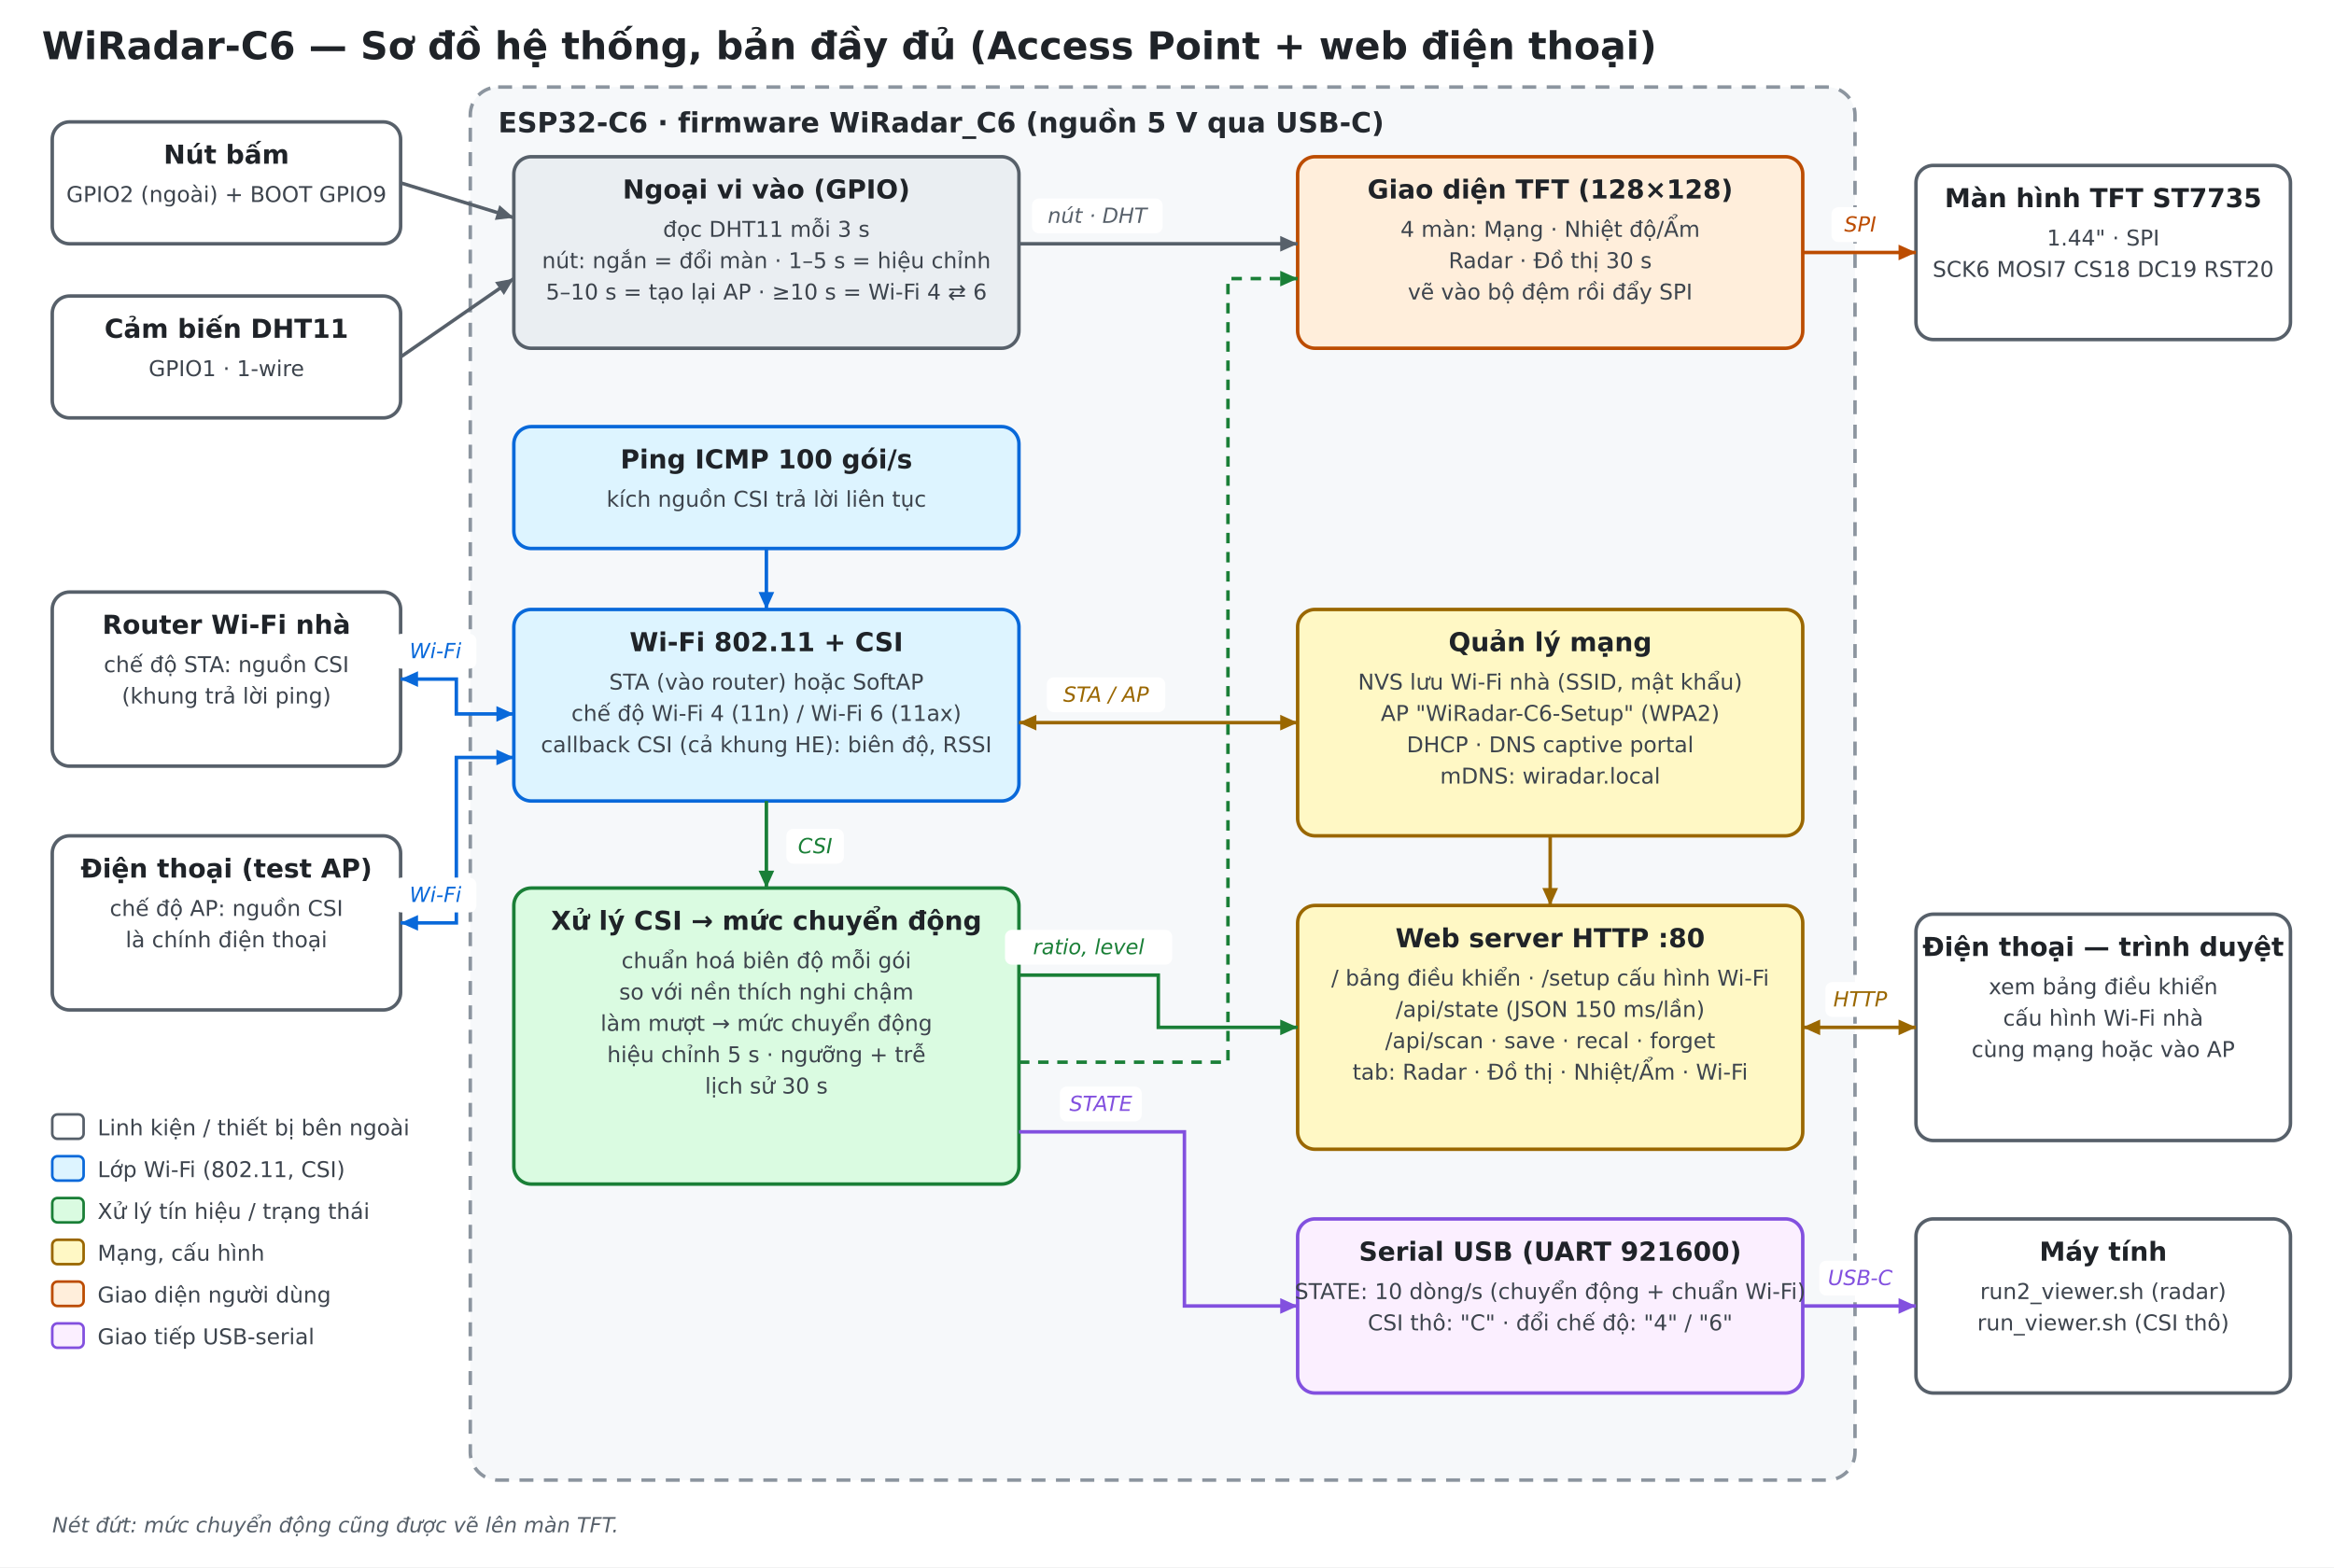
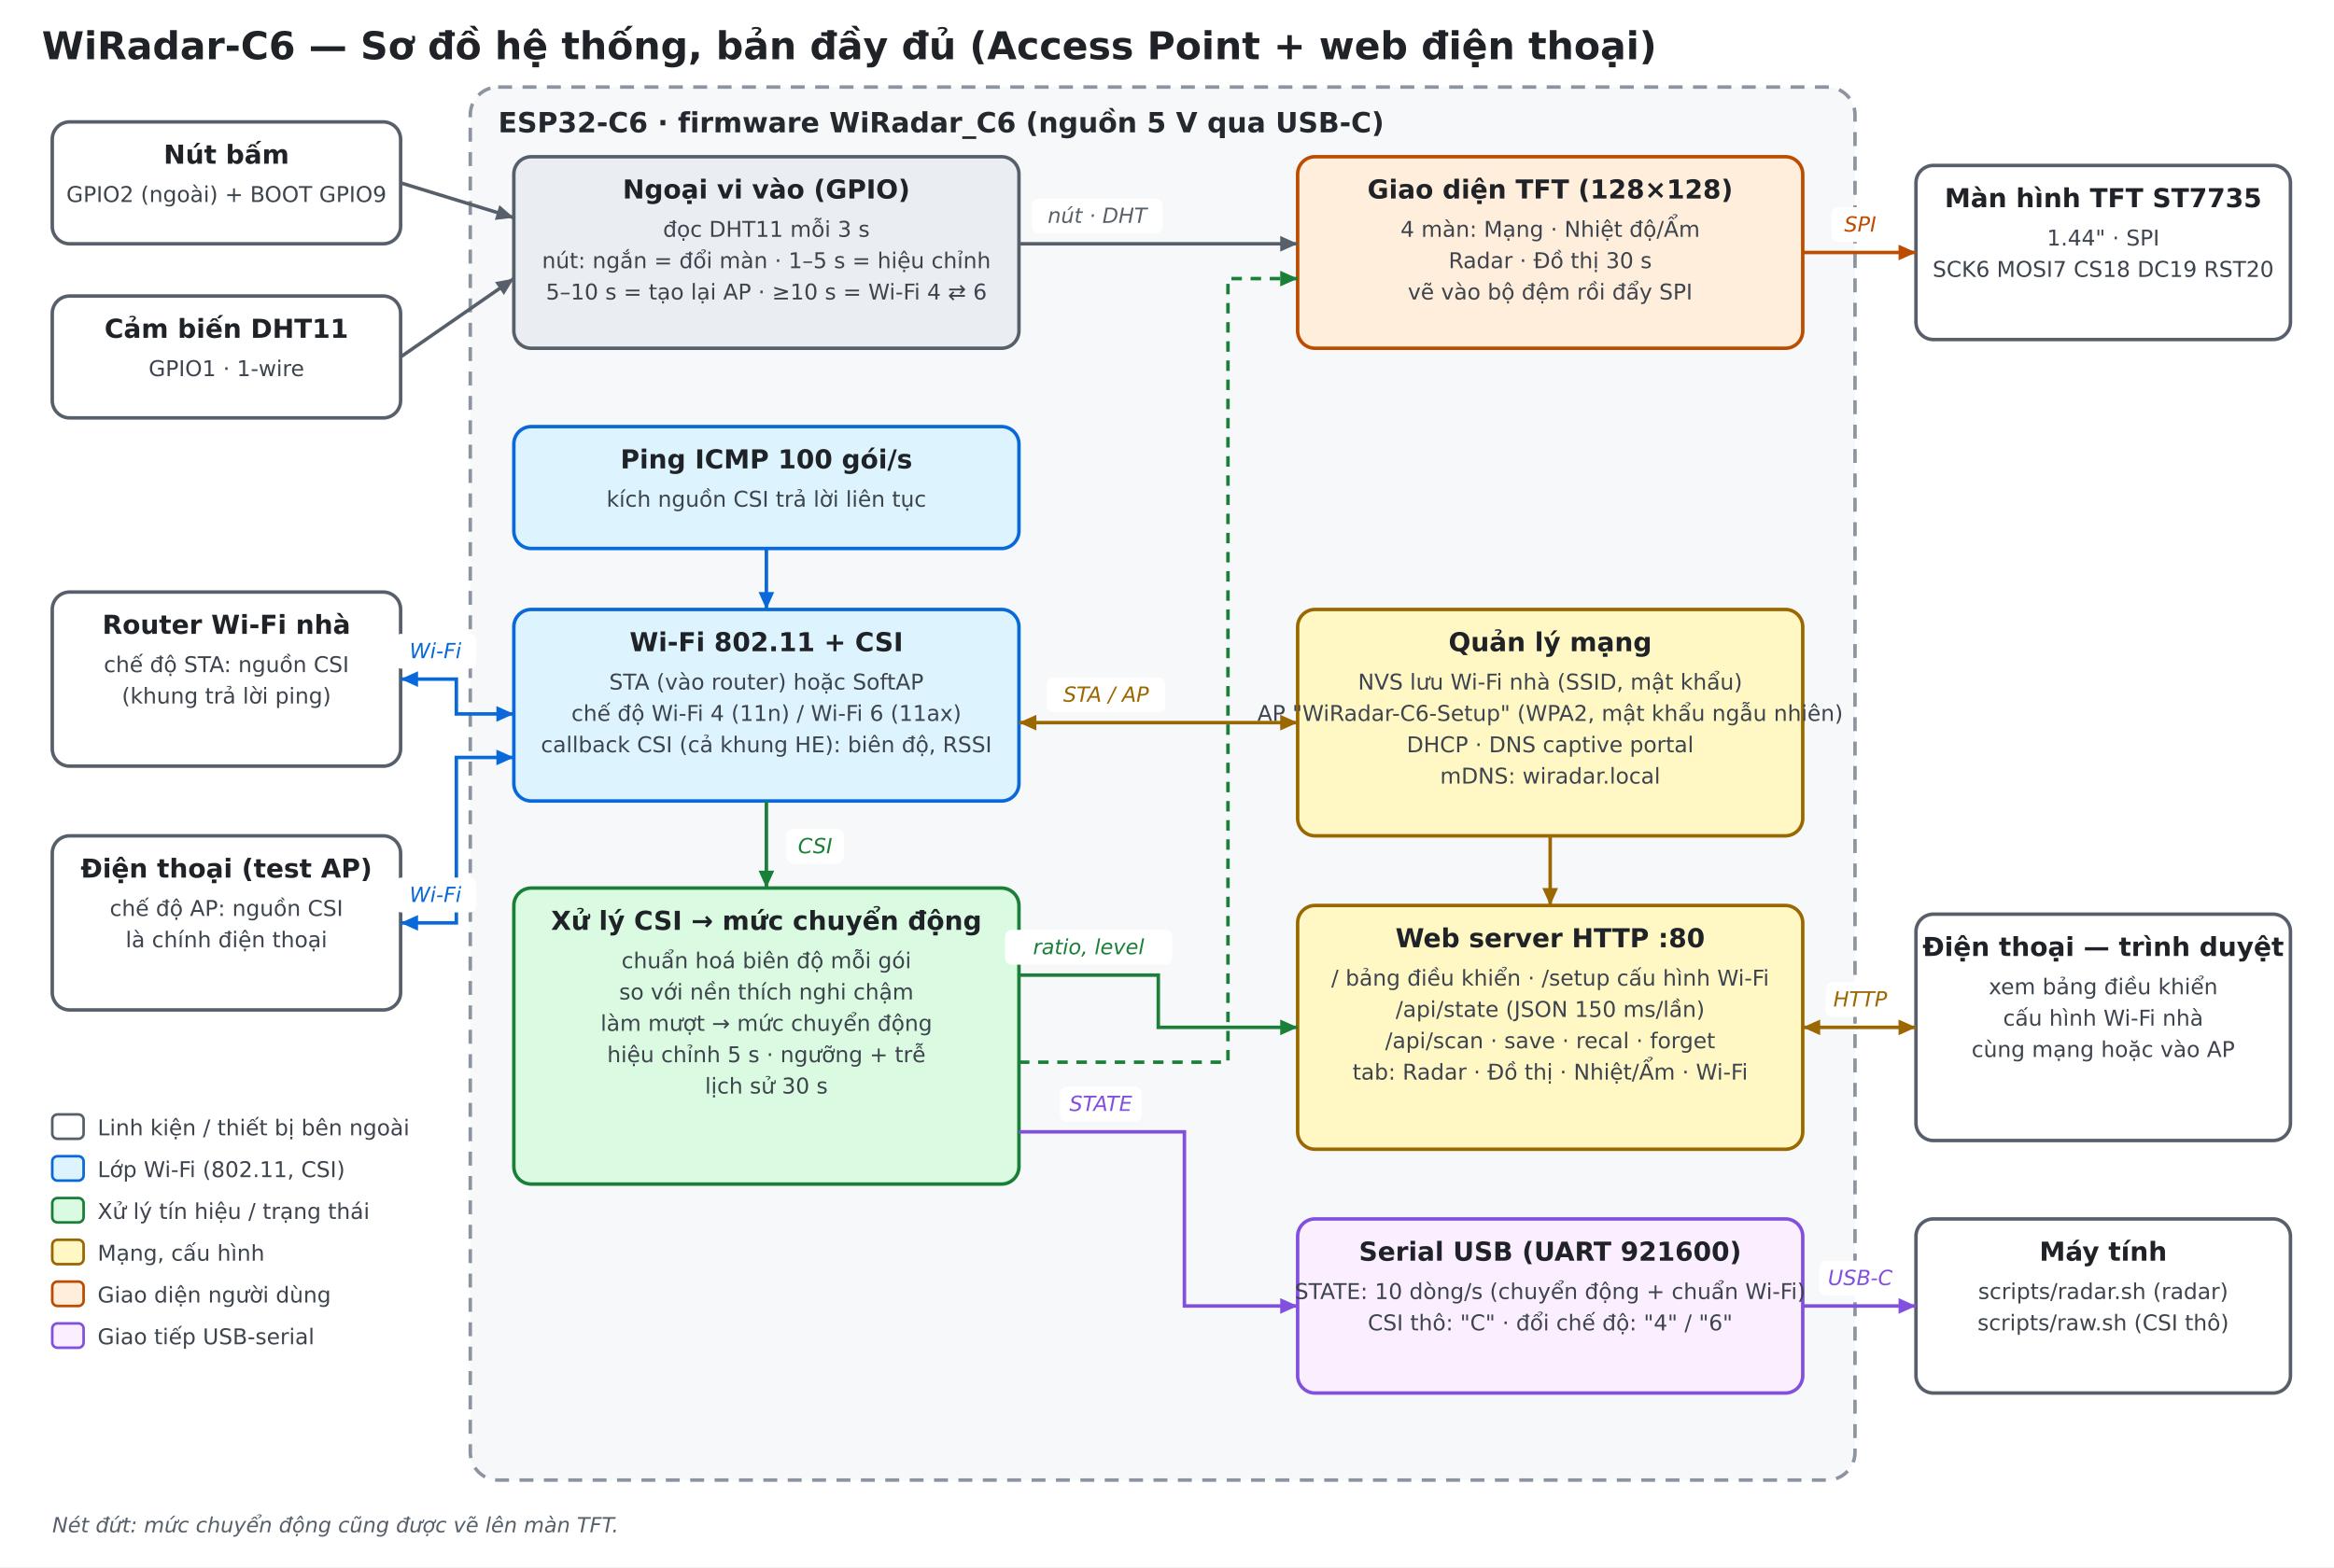
<svg xmlns="http://www.w3.org/2000/svg" width="1340" height="900" viewBox="0 0 1340 900">
  <rect width="1340" height="900" fill="#ffffff" />
  <text x="24" y="34" font-family="DejaVu Sans, Noto Sans, Arial, sans-serif" font-size="22" font-weight="700" font-style="normal" fill="#1f2328" text-anchor="start">WiRadar-C6 — Sơ đồ hệ thống, bản đầy đủ (Access Point + web điện thoại)</text>
  <rect x="30" y="70" width="200" height="70" rx="10" fill="#ffffff" stroke="#57606a" stroke-width="2" />
  <text x="130.0" y="94" font-family="DejaVu Sans, Noto Sans, Arial, sans-serif" font-size="15" font-weight="700" font-style="normal" fill="#1f2328" text-anchor="middle">Nút bấm</text>
  <text x="130.0" y="116" font-family="DejaVu Sans, Noto Sans, Arial, sans-serif" font-size="12.5" font-weight="400" font-style="normal" fill="#3d444d" text-anchor="middle">GPIO2 (ngoài) + BOOT GPIO9</text>
  <rect x="30" y="170" width="200" height="70" rx="10" fill="#ffffff" stroke="#57606a" stroke-width="2" />
  <text x="130.0" y="194" font-family="DejaVu Sans, Noto Sans, Arial, sans-serif" font-size="15" font-weight="700" font-style="normal" fill="#1f2328" text-anchor="middle">Cảm biến DHT11</text>
  <text x="130.0" y="216" font-family="DejaVu Sans, Noto Sans, Arial, sans-serif" font-size="12.5" font-weight="400" font-style="normal" fill="#3d444d" text-anchor="middle">GPIO1 · 1-wire</text>
  <rect x="30" y="340" width="200" height="100" rx="10" fill="#ffffff" stroke="#57606a" stroke-width="2" />
  <text x="130.0" y="364" font-family="DejaVu Sans, Noto Sans, Arial, sans-serif" font-size="15" font-weight="700" font-style="normal" fill="#1f2328" text-anchor="middle">Router Wi-Fi nhà</text>
  <text x="130.0" y="386" font-family="DejaVu Sans, Noto Sans, Arial, sans-serif" font-size="12.5" font-weight="400" font-style="normal" fill="#3d444d" text-anchor="middle">chế độ STA: nguồn CSI</text>
  <text x="130.0" y="404" font-family="DejaVu Sans, Noto Sans, Arial, sans-serif" font-size="12.5" font-weight="400" font-style="normal" fill="#3d444d" text-anchor="middle">(khung trả lời ping)</text>
  <rect x="30" y="480" width="200" height="100" rx="10" fill="#ffffff" stroke="#57606a" stroke-width="2" />
  <text x="130.0" y="504" font-family="DejaVu Sans, Noto Sans, Arial, sans-serif" font-size="15" font-weight="700" font-style="normal" fill="#1f2328" text-anchor="middle">Điện thoại (test AP)</text>
  <text x="130.0" y="526" font-family="DejaVu Sans, Noto Sans, Arial, sans-serif" font-size="12.5" font-weight="400" font-style="normal" fill="#3d444d" text-anchor="middle">chế độ AP: nguồn CSI</text>
  <text x="130.0" y="544" font-family="DejaVu Sans, Noto Sans, Arial, sans-serif" font-size="12.5" font-weight="400" font-style="normal" fill="#3d444d" text-anchor="middle">là chính điện thoại</text>
  <rect x="270" y="50" width="795" height="800" rx="16" fill="#f6f8fa" stroke="#8c959f" stroke-width="2" stroke-dasharray="8 6" />
  <text x="286" y="76" font-family="DejaVu Sans, Noto Sans, Arial, sans-serif" font-size="16" font-weight="700" font-style="normal" fill="#24292f" text-anchor="start">ESP32-C6 · firmware WiRadar_C6   (nguồn 5 V qua USB-C)</text>
  <rect x="295" y="90" width="290" height="110" rx="10" fill="#eaeef2" stroke="#57606a" stroke-width="2" />
  <text x="440.0" y="114" font-family="DejaVu Sans, Noto Sans, Arial, sans-serif" font-size="15" font-weight="700" font-style="normal" fill="#1f2328" text-anchor="middle">Ngoại vi vào (GPIO)</text>
  <text x="440.0" y="136" font-family="DejaVu Sans, Noto Sans, Arial, sans-serif" font-size="12.5" font-weight="400" font-style="normal" fill="#3d444d" text-anchor="middle">đọc DHT11 mỗi 3 s</text>
  <text x="440.0" y="154" font-family="DejaVu Sans, Noto Sans, Arial, sans-serif" font-size="12.5" font-weight="400" font-style="normal" fill="#3d444d" text-anchor="middle">nút: ngắn = đổi màn · 1–5 s = hiệu chỉnh</text>
  <text x="440.0" y="172" font-family="DejaVu Sans, Noto Sans, Arial, sans-serif" font-size="12.5" font-weight="400" font-style="normal" fill="#3d444d" text-anchor="middle">5–10 s = tạo lại AP · ≥10 s = Wi-Fi 4 ⇄ 6</text>
  <rect x="295" y="245" width="290" height="70" rx="10" fill="#ddf4ff" stroke="#0969da" stroke-width="2" />
  <text x="440.0" y="269" font-family="DejaVu Sans, Noto Sans, Arial, sans-serif" font-size="15" font-weight="700" font-style="normal" fill="#1f2328" text-anchor="middle">Ping ICMP 100 gói/s</text>
  <text x="440.0" y="291" font-family="DejaVu Sans, Noto Sans, Arial, sans-serif" font-size="12.5" font-weight="400" font-style="normal" fill="#3d444d" text-anchor="middle">kích nguồn CSI trả lời liên tục</text>
  <rect x="295" y="350" width="290" height="110" rx="10" fill="#ddf4ff" stroke="#0969da" stroke-width="2" />
  <text x="440.0" y="374" font-family="DejaVu Sans, Noto Sans, Arial, sans-serif" font-size="15" font-weight="700" font-style="normal" fill="#1f2328" text-anchor="middle">Wi-Fi 802.11 + CSI</text>
  <text x="440.0" y="396" font-family="DejaVu Sans, Noto Sans, Arial, sans-serif" font-size="12.5" font-weight="400" font-style="normal" fill="#3d444d" text-anchor="middle">STA (vào router) hoặc SoftAP</text>
  <text x="440.0" y="414" font-family="DejaVu Sans, Noto Sans, Arial, sans-serif" font-size="12.5" font-weight="400" font-style="normal" fill="#3d444d" text-anchor="middle">chế độ Wi-Fi 4 (11n) / Wi-Fi 6 (11ax)</text>
  <text x="440.0" y="432" font-family="DejaVu Sans, Noto Sans, Arial, sans-serif" font-size="12.5" font-weight="400" font-style="normal" fill="#3d444d" text-anchor="middle">callback CSI (cả khung HE): biên độ, RSSI</text>
  <rect x="295" y="510" width="290" height="170" rx="10" fill="#dafbe1" stroke="#1a7f37" stroke-width="2" />
  <text x="440.0" y="534" font-family="DejaVu Sans, Noto Sans, Arial, sans-serif" font-size="15" font-weight="700" font-style="normal" fill="#1f2328" text-anchor="middle">Xử lý CSI → mức chuyển động</text>
  <text x="440.0" y="556" font-family="DejaVu Sans, Noto Sans, Arial, sans-serif" font-size="12.5" font-weight="400" font-style="normal" fill="#3d444d" text-anchor="middle">chuẩn hoá biên độ mỗi gói</text>
  <text x="440.0" y="574" font-family="DejaVu Sans, Noto Sans, Arial, sans-serif" font-size="12.5" font-weight="400" font-style="normal" fill="#3d444d" text-anchor="middle">so với nền thích nghi chậm</text>
  <text x="440.0" y="592" font-family="DejaVu Sans, Noto Sans, Arial, sans-serif" font-size="12.5" font-weight="400" font-style="normal" fill="#3d444d" text-anchor="middle">làm mượt → mức chuyển động</text>
  <text x="440.0" y="610" font-family="DejaVu Sans, Noto Sans, Arial, sans-serif" font-size="12.5" font-weight="400" font-style="normal" fill="#3d444d" text-anchor="middle">hiệu chỉnh 5 s · ngưỡng + trễ</text>
  <text x="440.0" y="628" font-family="DejaVu Sans, Noto Sans, Arial, sans-serif" font-size="12.5" font-weight="400" font-style="normal" fill="#3d444d" text-anchor="middle">lịch sử 30 s</text>
  <rect x="745" y="90" width="290" height="110" rx="10" fill="#ffeedb" stroke="#bc4c00" stroke-width="2" />
  <text x="890.0" y="114" font-family="DejaVu Sans, Noto Sans, Arial, sans-serif" font-size="15" font-weight="700" font-style="normal" fill="#1f2328" text-anchor="middle">Giao diện TFT (128×128)</text>
  <text x="890.0" y="136" font-family="DejaVu Sans, Noto Sans, Arial, sans-serif" font-size="12.5" font-weight="400" font-style="normal" fill="#3d444d" text-anchor="middle">4 màn: Mạng · Nhiệt độ/Ẩm</text>
  <text x="890.0" y="154" font-family="DejaVu Sans, Noto Sans, Arial, sans-serif" font-size="12.5" font-weight="400" font-style="normal" fill="#3d444d" text-anchor="middle">Radar · Đồ thị 30 s</text>
  <text x="890.0" y="172" font-family="DejaVu Sans, Noto Sans, Arial, sans-serif" font-size="12.5" font-weight="400" font-style="normal" fill="#3d444d" text-anchor="middle">vẽ vào bộ đệm rồi đẩy SPI</text>
  <rect x="745" y="350" width="290" height="130" rx="10" fill="#fff8c5" stroke="#9a6700" stroke-width="2" />
  <text x="890.0" y="374" font-family="DejaVu Sans, Noto Sans, Arial, sans-serif" font-size="15" font-weight="700" font-style="normal" fill="#1f2328" text-anchor="middle">Quản lý mạng</text>
  <text x="890.0" y="396" font-family="DejaVu Sans, Noto Sans, Arial, sans-serif" font-size="12.5" font-weight="400" font-style="normal" fill="#3d444d" text-anchor="middle">NVS lưu Wi-Fi nhà (SSID, mật khẩu)</text>
-   <text x="890.0" y="414" font-family="DejaVu Sans, Noto Sans, Arial, sans-serif" font-size="12.5" font-weight="400" font-style="normal" fill="#3d444d" text-anchor="middle">AP "WiRadar-C6-Setup" (WPA2)</text>
+   <text x="890.0" y="414" font-family="DejaVu Sans, Noto Sans, Arial, sans-serif" font-size="12.5" font-weight="400" font-style="normal" fill="#3d444d" text-anchor="middle">AP "WiRadar-C6-Setup" (WPA2, mật khẩu ngẫu nhiên)</text>
  <text x="890.0" y="432" font-family="DejaVu Sans, Noto Sans, Arial, sans-serif" font-size="12.5" font-weight="400" font-style="normal" fill="#3d444d" text-anchor="middle">DHCP · DNS captive portal</text>
  <text x="890.0" y="450" font-family="DejaVu Sans, Noto Sans, Arial, sans-serif" font-size="12.5" font-weight="400" font-style="normal" fill="#3d444d" text-anchor="middle">mDNS: wiradar.local</text>
  <rect x="745" y="520" width="290" height="140" rx="10" fill="#fff8c5" stroke="#9a6700" stroke-width="2" />
  <text x="890.0" y="544" font-family="DejaVu Sans, Noto Sans, Arial, sans-serif" font-size="15" font-weight="700" font-style="normal" fill="#1f2328" text-anchor="middle">Web server HTTP :80</text>
  <text x="890.0" y="566" font-family="DejaVu Sans, Noto Sans, Arial, sans-serif" font-size="12.5" font-weight="400" font-style="normal" fill="#3d444d" text-anchor="middle">/  bảng điều khiển · /setup  cấu hình Wi-Fi</text>
  <text x="890.0" y="584" font-family="DejaVu Sans, Noto Sans, Arial, sans-serif" font-size="12.5" font-weight="400" font-style="normal" fill="#3d444d" text-anchor="middle">/api/state  (JSON 150 ms/lần)</text>
  <text x="890.0" y="602" font-family="DejaVu Sans, Noto Sans, Arial, sans-serif" font-size="12.5" font-weight="400" font-style="normal" fill="#3d444d" text-anchor="middle">/api/scan · save · recal · forget</text>
  <text x="890.0" y="620" font-family="DejaVu Sans, Noto Sans, Arial, sans-serif" font-size="12.5" font-weight="400" font-style="normal" fill="#3d444d" text-anchor="middle">tab: Radar · Đồ thị · Nhiệt/Ẩm · Wi-Fi</text>
  <rect x="745" y="700" width="290" height="100" rx="10" fill="#fbefff" stroke="#8250df" stroke-width="2" />
  <text x="890.0" y="724" font-family="DejaVu Sans, Noto Sans, Arial, sans-serif" font-size="15" font-weight="700" font-style="normal" fill="#1f2328" text-anchor="middle">Serial USB (UART 921600)</text>
  <text x="890.0" y="746" font-family="DejaVu Sans, Noto Sans, Arial, sans-serif" font-size="12.5" font-weight="400" font-style="normal" fill="#3d444d" text-anchor="middle">STATE: 10 dòng/s (chuyển động + chuẩn Wi-Fi)</text>
  <text x="890.0" y="764" font-family="DejaVu Sans, Noto Sans, Arial, sans-serif" font-size="12.5" font-weight="400" font-style="normal" fill="#3d444d" text-anchor="middle">CSI thô: "C" · đổi chế độ: "4" / "6"</text>
  <rect x="1100" y="95" width="215" height="100" rx="10" fill="#ffffff" stroke="#57606a" stroke-width="2" />
  <text x="1207.5" y="119" font-family="DejaVu Sans, Noto Sans, Arial, sans-serif" font-size="15" font-weight="700" font-style="normal" fill="#1f2328" text-anchor="middle">Màn hình TFT ST7735</text>
  <text x="1207.5" y="141" font-family="DejaVu Sans, Noto Sans, Arial, sans-serif" font-size="12.5" font-weight="400" font-style="normal" fill="#3d444d" text-anchor="middle">1.44" · SPI</text>
  <text x="1207.5" y="159" font-family="DejaVu Sans, Noto Sans, Arial, sans-serif" font-size="12.5" font-weight="400" font-style="normal" fill="#3d444d" text-anchor="middle">SCK6 MOSI7 CS18 DC19 RST20</text>
  <rect x="1100" y="525" width="215" height="130" rx="10" fill="#ffffff" stroke="#57606a" stroke-width="2" />
  <text x="1207.5" y="549" font-family="DejaVu Sans, Noto Sans, Arial, sans-serif" font-size="15" font-weight="700" font-style="normal" fill="#1f2328" text-anchor="middle">Điện thoại — trình duyệt</text>
  <text x="1207.5" y="571" font-family="DejaVu Sans, Noto Sans, Arial, sans-serif" font-size="12.5" font-weight="400" font-style="normal" fill="#3d444d" text-anchor="middle">xem bảng điều khiển</text>
  <text x="1207.5" y="589" font-family="DejaVu Sans, Noto Sans, Arial, sans-serif" font-size="12.5" font-weight="400" font-style="normal" fill="#3d444d" text-anchor="middle">cấu hình Wi-Fi nhà</text>
  <text x="1207.5" y="607" font-family="DejaVu Sans, Noto Sans, Arial, sans-serif" font-size="12.5" font-weight="400" font-style="normal" fill="#3d444d" text-anchor="middle">cùng mạng hoặc vào AP</text>
  <rect x="1100" y="700" width="215" height="100" rx="10" fill="#ffffff" stroke="#57606a" stroke-width="2" />
  <text x="1207.5" y="724" font-family="DejaVu Sans, Noto Sans, Arial, sans-serif" font-size="15" font-weight="700" font-style="normal" fill="#1f2328" text-anchor="middle">Máy tính</text>
-   <text x="1207.5" y="746" font-family="DejaVu Sans, Noto Sans, Arial, sans-serif" font-size="12.5" font-weight="400" font-style="normal" fill="#3d444d" text-anchor="middle">run2_viewer.sh (radar)</text>
-   <text x="1207.5" y="764" font-family="DejaVu Sans, Noto Sans, Arial, sans-serif" font-size="12.5" font-weight="400" font-style="normal" fill="#3d444d" text-anchor="middle">run_viewer.sh (CSI thô)</text>
+   <text x="1207.5" y="746" font-family="DejaVu Sans, Noto Sans, Arial, sans-serif" font-size="12.5" font-weight="400" font-style="normal" fill="#3d444d" text-anchor="middle">scripts/radar.sh (radar)</text>
+   <text x="1207.5" y="764" font-family="DejaVu Sans, Noto Sans, Arial, sans-serif" font-size="12.5" font-weight="400" font-style="normal" fill="#3d444d" text-anchor="middle">scripts/raw.sh (CSI thô)</text>
  <path d="M230,105 L295,125" fill="none" stroke="#57606a" stroke-width="2" />
  <polygon points="295.0,125.0 284.1,126.3 286.7,117.8" fill="#57606a" />
  <path d="M230,205 L295,160" fill="none" stroke="#57606a" stroke-width="2" />
  <polygon points="295.0,160.0 289.3,169.4 284.2,162.0" fill="#57606a" />
  <path d="M230,390 L262,390 L262,410 L295,410" fill="none" stroke="#0969da" stroke-width="2" />
  <polygon points="295.0,410.0 285.0,414.5 285.0,405.5" fill="#0969da" />
  <polygon points="230.0,390.0 240.0,385.5 240.0,394.5" fill="#0969da" />
  <rect x="226.5" y="364" width="47.0" height="20" rx="4" fill="#ffffff" />
  <text x="250" y="378" font-family="DejaVu Sans, Noto Sans, Arial, sans-serif" font-size="12" font-weight="400" font-style="italic" fill="#0969da" text-anchor="middle">Wi-Fi</text>
  <path d="M230,530 L262,530 L262,435 L295,435" fill="none" stroke="#0969da" stroke-width="2" />
  <polygon points="295.0,435.0 285.0,439.5 285.0,430.5" fill="#0969da" />
  <polygon points="230.0,530.0 240.0,525.5 240.0,534.5" fill="#0969da" />
  <rect x="226.5" y="504" width="47.0" height="20" rx="4" fill="#ffffff" />
  <text x="250" y="518" font-family="DejaVu Sans, Noto Sans, Arial, sans-serif" font-size="12" font-weight="400" font-style="italic" fill="#0969da" text-anchor="middle">Wi-Fi</text>
  <path d="M440,315 L440,350" fill="none" stroke="#0969da" stroke-width="2" />
  <polygon points="440.0,350.0 435.5,340.0 444.5,340.0" fill="#0969da" />
  <path d="M440,460 L440,510" fill="none" stroke="#1a7f37" stroke-width="2" />
  <polygon points="440.0,510.0 435.5,500.0 444.5,500.0" fill="#1a7f37" />
  <rect x="451.5" y="476" width="33.0" height="20" rx="4" fill="#ffffff" />
  <text x="468" y="490" font-family="DejaVu Sans, Noto Sans, Arial, sans-serif" font-size="12" font-weight="400" font-style="italic" fill="#1a7f37" text-anchor="middle">CSI</text>
  <path d="M585,140 L745,140" fill="none" stroke="#57606a" stroke-width="2" />
  <polygon points="745.0,140.0 735.0,144.5 735.0,135.5" fill="#57606a" />
  <rect x="592.5" y="114" width="75.0" height="20" rx="4" fill="#ffffff" />
  <text x="630" y="128" font-family="DejaVu Sans, Noto Sans, Arial, sans-serif" font-size="12" font-weight="400" font-style="italic" fill="#57606a" text-anchor="middle">nút · DHT</text>
  <path d="M585,415 L745,415" fill="none" stroke="#9a6700" stroke-width="2" />
  <polygon points="745.0,415.0 735.0,419.5 735.0,410.5" fill="#9a6700" />
  <polygon points="585.0,415.0 595.0,410.5 595.0,419.5" fill="#9a6700" />
  <rect x="601.0" y="389" width="68.0" height="20" rx="4" fill="#ffffff" />
  <text x="635" y="403" font-family="DejaVu Sans, Noto Sans, Arial, sans-serif" font-size="12" font-weight="400" font-style="italic" fill="#9a6700" text-anchor="middle">STA / AP</text>
  <path d="M890,480 L890,520" fill="none" stroke="#9a6700" stroke-width="2" />
  <polygon points="890.0,520.0 885.5,510.0 894.5,510.0" fill="#9a6700" />
  <path d="M585,560 L665,560 L665,590 L745,590" fill="none" stroke="#1a7f37" stroke-width="2" />
  <polygon points="745.0,590.0 735.0,594.5 735.0,585.5" fill="#1a7f37" />
  <rect x="577.0" y="534" width="96.0" height="20" rx="4" fill="#ffffff" />
  <text x="625" y="548" font-family="DejaVu Sans, Noto Sans, Arial, sans-serif" font-size="12" font-weight="400" font-style="italic" fill="#1a7f37" text-anchor="middle">ratio, level</text>
  <path d="M585,610 L705,610 L705,160 L745,160" fill="none" stroke="#1a7f37" stroke-width="2" stroke-dasharray="6 5" />
  <polygon points="745.0,160.0 735.0,164.5 735.0,155.5" fill="#1a7f37" />
  <path d="M585,650 L680,650 L680,750 L745,750" fill="none" stroke="#8250df" stroke-width="2" />
  <polygon points="745.0,750.0 735.0,754.5 735.0,745.5" fill="#8250df" />
  <rect x="608.5" y="624" width="47.0" height="20" rx="4" fill="#ffffff" />
  <text x="632" y="638" font-family="DejaVu Sans, Noto Sans, Arial, sans-serif" font-size="12" font-weight="400" font-style="italic" fill="#8250df" text-anchor="middle">STATE</text>
  <path d="M1035,145 L1100,145" fill="none" stroke="#bc4c00" stroke-width="2" />
  <polygon points="1100.0,145.0 1090.0,149.5 1090.0,140.5" fill="#bc4c00" />
  <rect x="1051.5" y="119" width="33.0" height="20" rx="4" fill="#ffffff" />
  <text x="1068" y="133" font-family="DejaVu Sans, Noto Sans, Arial, sans-serif" font-size="12" font-weight="400" font-style="italic" fill="#bc4c00" text-anchor="middle">SPI</text>
  <path d="M1035,590 L1100,590" fill="none" stroke="#9a6700" stroke-width="2" />
  <polygon points="1100.0,590.0 1090.0,594.5 1090.0,585.5" fill="#9a6700" />
  <polygon points="1035.0,590.0 1045.0,585.5 1045.0,594.5" fill="#9a6700" />
  <rect x="1048.0" y="564" width="40.0" height="20" rx="4" fill="#ffffff" />
  <text x="1068" y="578" font-family="DejaVu Sans, Noto Sans, Arial, sans-serif" font-size="12" font-weight="400" font-style="italic" fill="#9a6700" text-anchor="middle">HTTP</text>
  <path d="M1035,750 L1100,750" fill="none" stroke="#8250df" stroke-width="2" />
  <polygon points="1100.0,750.0 1090.0,754.5 1090.0,745.5" fill="#8250df" />
  <rect x="1044.5" y="724" width="47.0" height="20" rx="4" fill="#ffffff" />
  <text x="1068" y="738" font-family="DejaVu Sans, Noto Sans, Arial, sans-serif" font-size="12" font-weight="400" font-style="italic" fill="#8250df" text-anchor="middle">USB-C</text>
  <rect x="30" y="640" width="18" height="14" rx="3" fill="#ffffff" stroke="#57606a" stroke-width="1.5" />
  <text x="56" y="652" font-family="DejaVu Sans, Noto Sans, Arial, sans-serif" font-size="12.5" font-weight="400" font-style="normal" fill="#3d444d" text-anchor="start">Linh kiện / thiết bị bên ngoài</text>
  <rect x="30" y="664" width="18" height="14" rx="3" fill="#ddf4ff" stroke="#0969da" stroke-width="1.5" />
  <text x="56" y="676" font-family="DejaVu Sans, Noto Sans, Arial, sans-serif" font-size="12.5" font-weight="400" font-style="normal" fill="#3d444d" text-anchor="start">Lớp Wi-Fi (802.11, CSI)</text>
  <rect x="30" y="688" width="18" height="14" rx="3" fill="#dafbe1" stroke="#1a7f37" stroke-width="1.5" />
  <text x="56" y="700" font-family="DejaVu Sans, Noto Sans, Arial, sans-serif" font-size="12.5" font-weight="400" font-style="normal" fill="#3d444d" text-anchor="start">Xử lý tín hiệu / trạng thái</text>
  <rect x="30" y="712" width="18" height="14" rx="3" fill="#fff8c5" stroke="#9a6700" stroke-width="1.5" />
  <text x="56" y="724" font-family="DejaVu Sans, Noto Sans, Arial, sans-serif" font-size="12.5" font-weight="400" font-style="normal" fill="#3d444d" text-anchor="start">Mạng, cấu hình</text>
  <rect x="30" y="736" width="18" height="14" rx="3" fill="#ffeedb" stroke="#bc4c00" stroke-width="1.5" />
  <text x="56" y="748" font-family="DejaVu Sans, Noto Sans, Arial, sans-serif" font-size="12.5" font-weight="400" font-style="normal" fill="#3d444d" text-anchor="start">Giao diện người dùng</text>
  <rect x="30" y="760" width="18" height="14" rx="3" fill="#fbefff" stroke="#8250df" stroke-width="1.5" />
  <text x="56" y="772" font-family="DejaVu Sans, Noto Sans, Arial, sans-serif" font-size="12.5" font-weight="400" font-style="normal" fill="#3d444d" text-anchor="start">Giao tiếp USB-serial</text>
  <text x="30" y="880" font-family="DejaVu Sans, Noto Sans, Arial, sans-serif" font-size="12" font-weight="400" font-style="italic" fill="#57606a" text-anchor="start">Nét đứt: mức chuyển động cũng được vẽ lên màn TFT.</text>
</svg>
